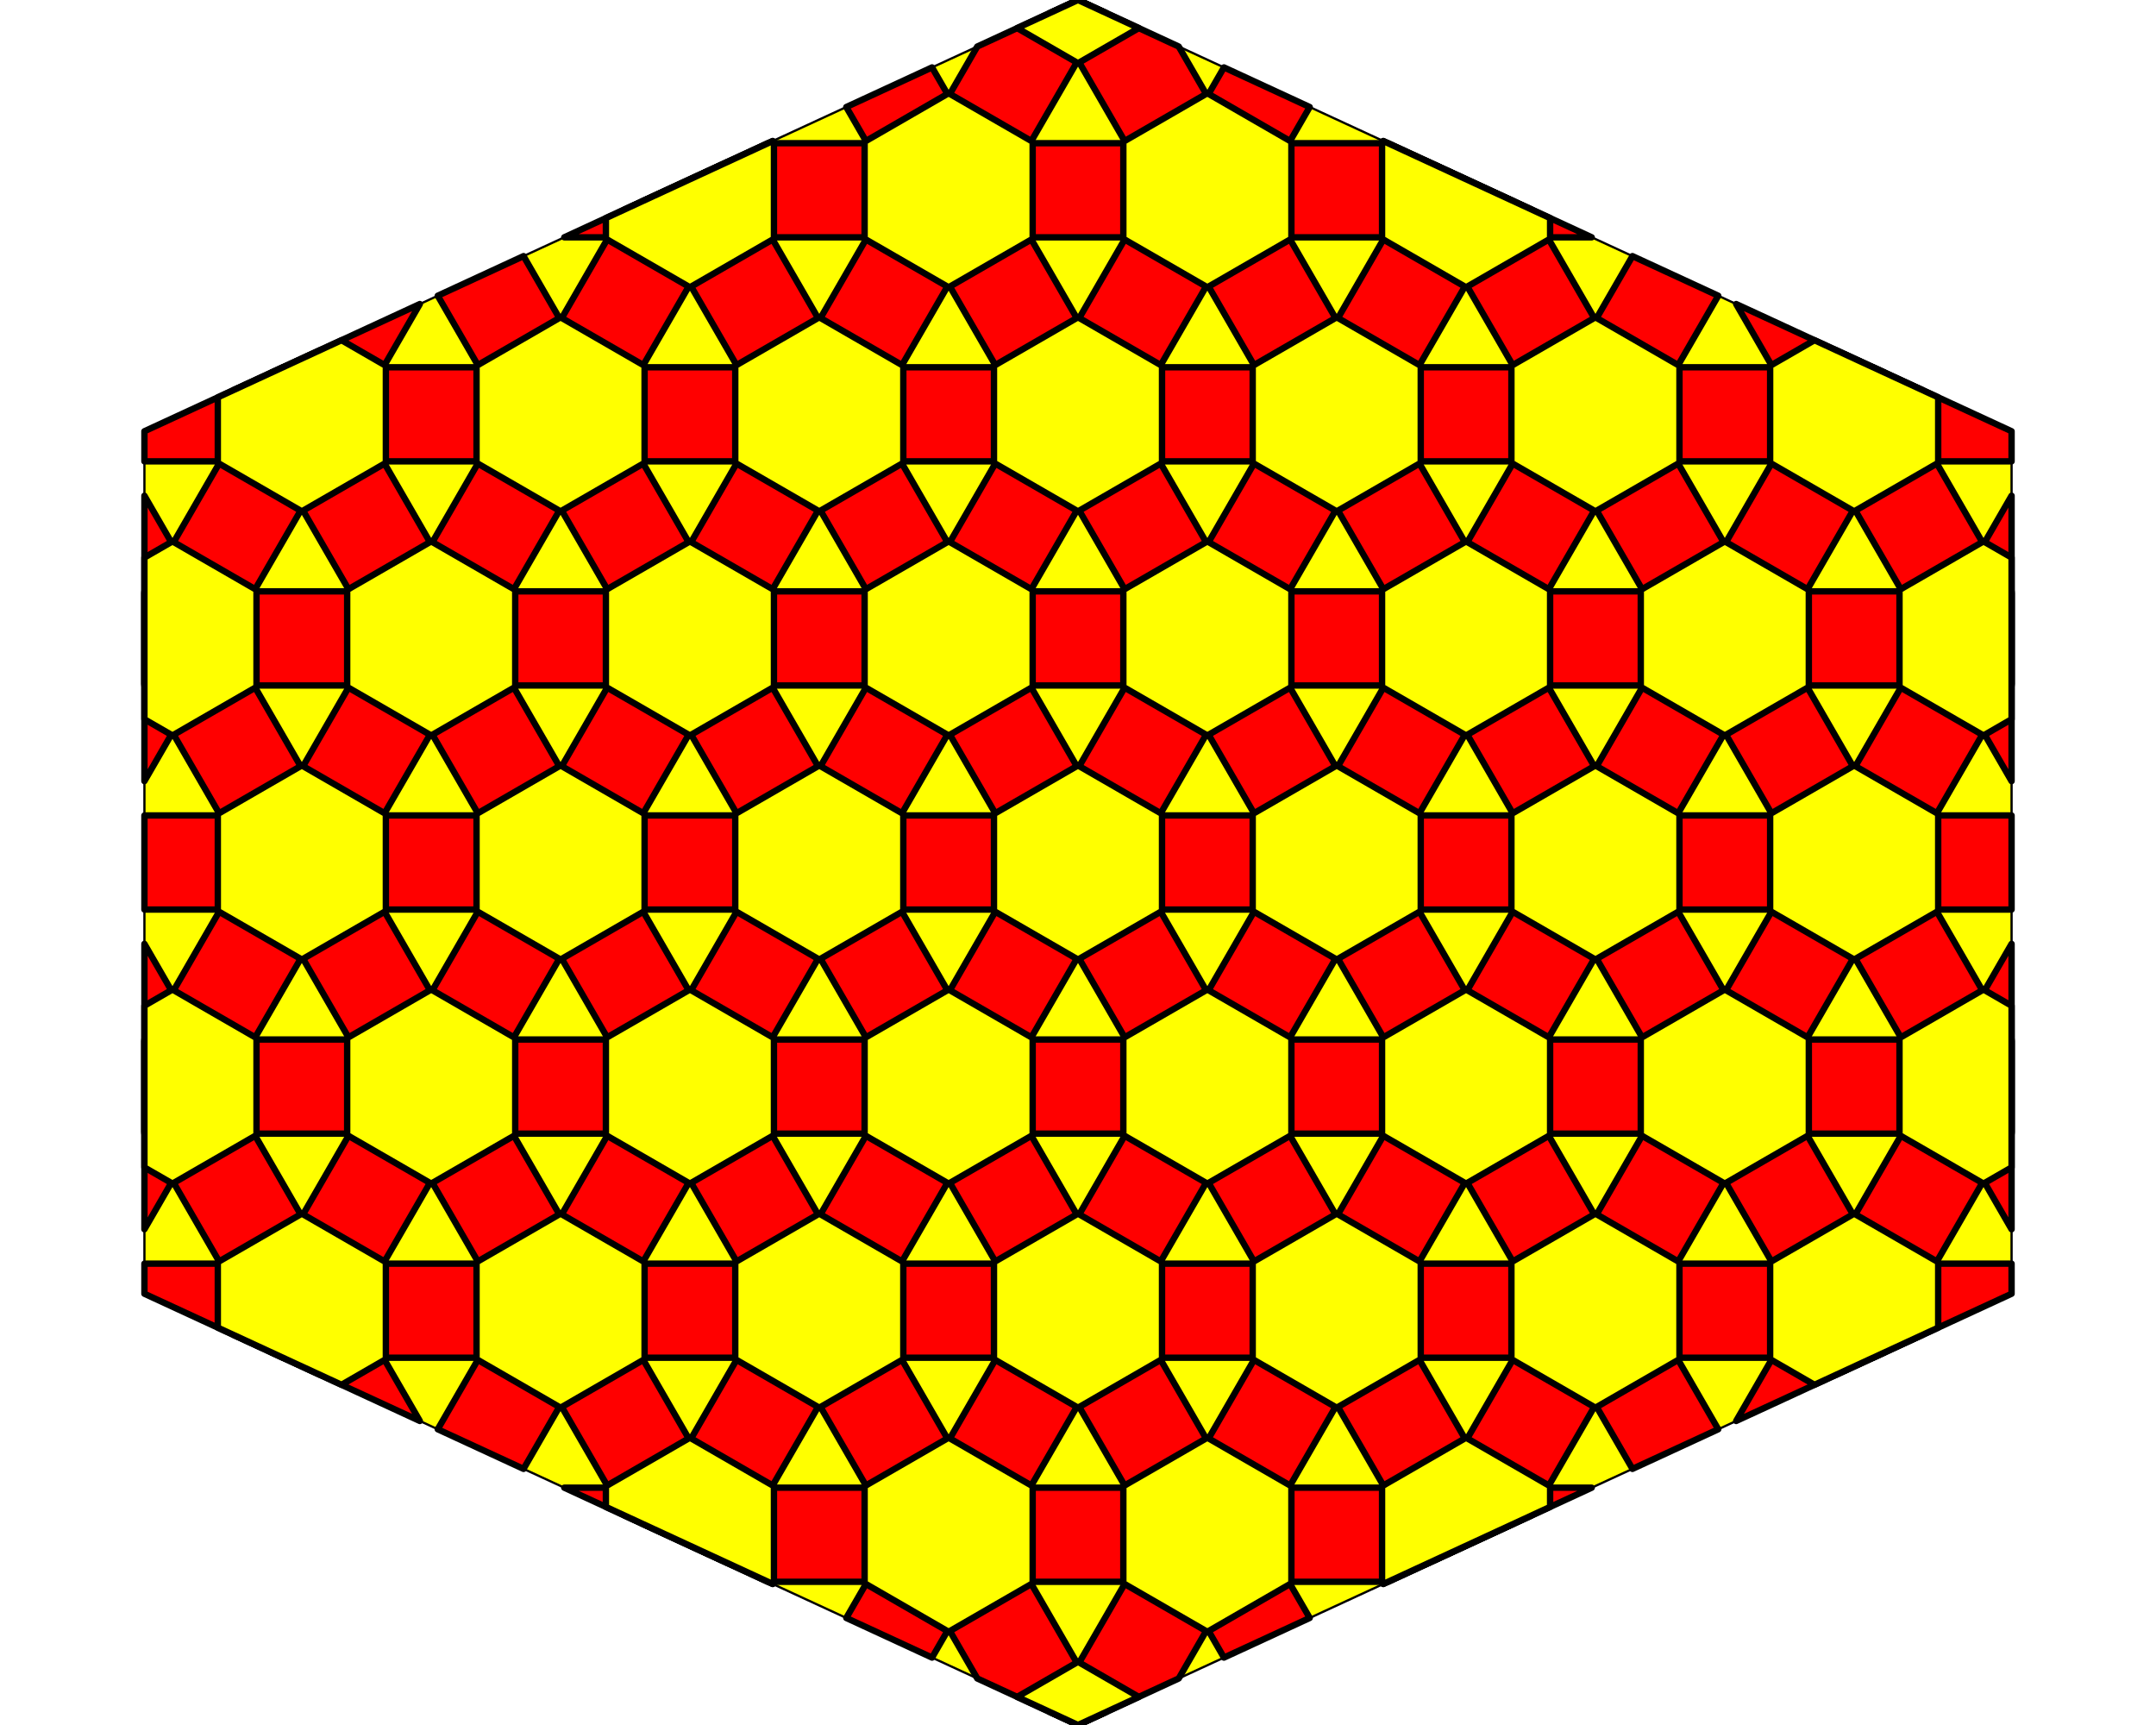
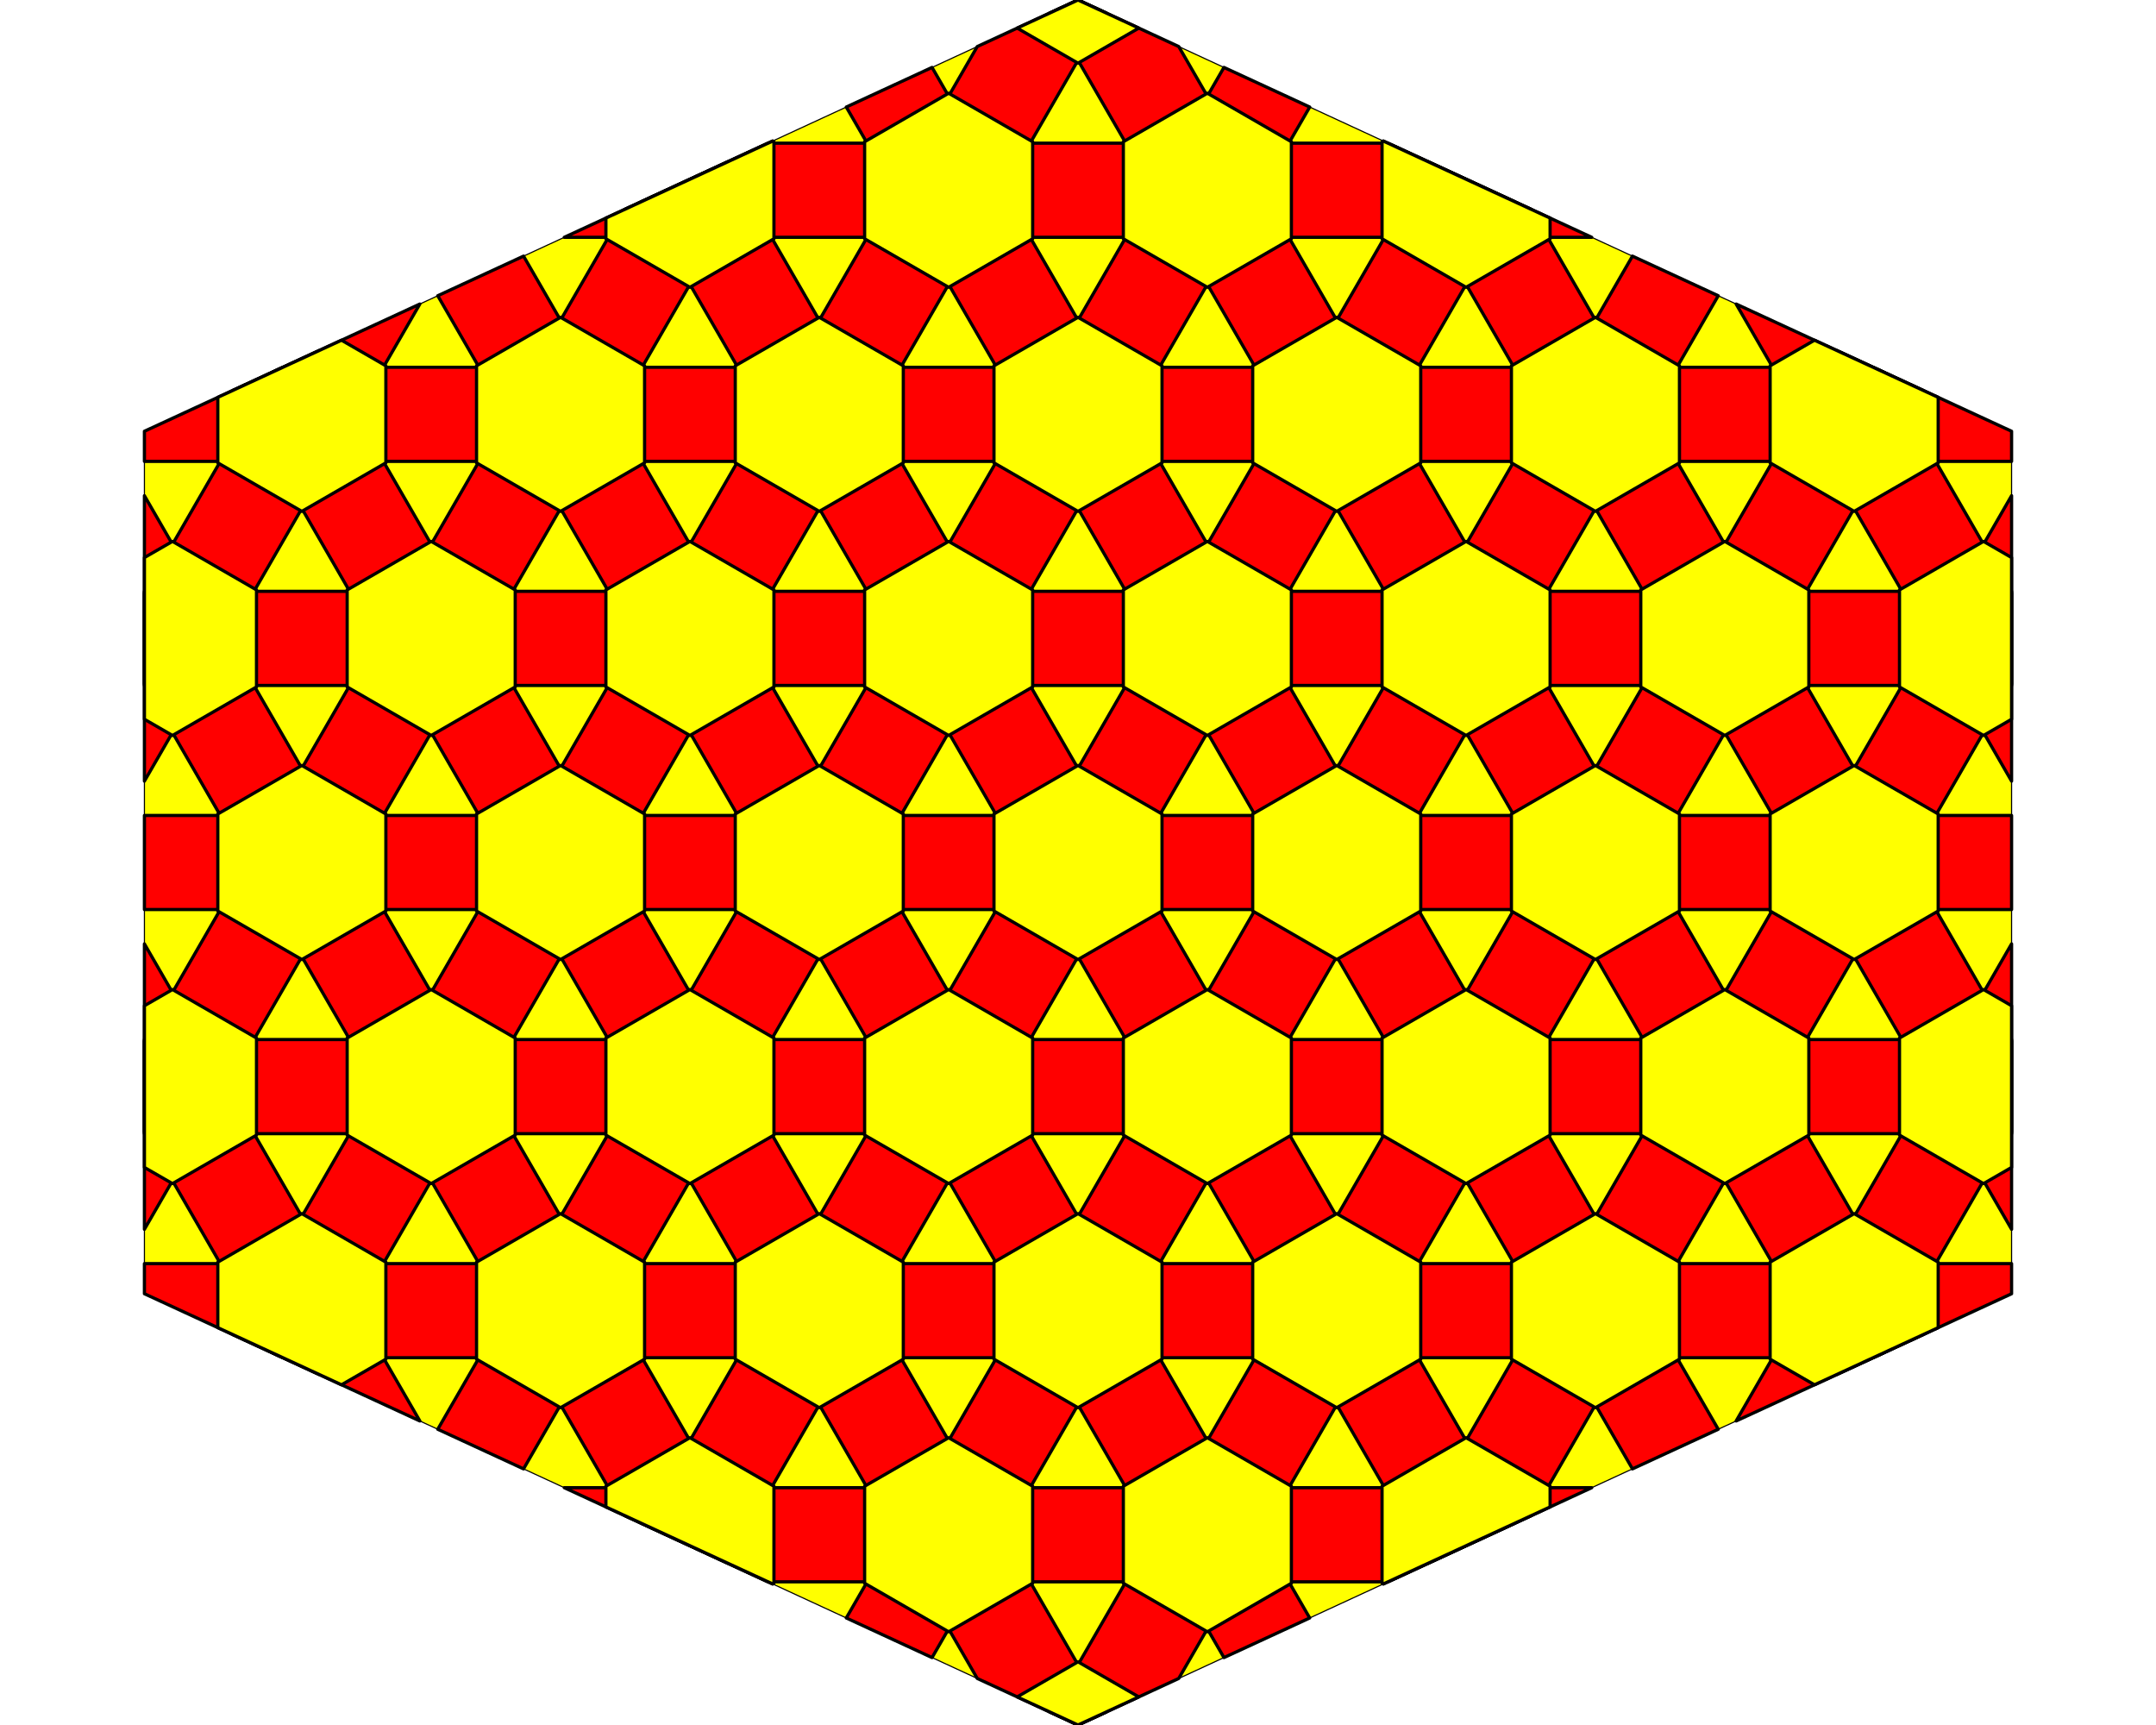
<svg xmlns="http://www.w3.org/2000/svg" class="svglite" data-engine-version="2.0" width="720.00pt" height="576.00pt" viewBox="0 0 720.00 576.00">
  <defs>
    <style type="text/css">
    .svglite line, .svglite polyline, .svglite polygon, .svglite path, .svglite rect, .svglite circle {
      fill: none;
      stroke: #000000;
      stroke-linecap: round;
      stroke-linejoin: round;
      stroke-miterlimit: 10.00;
    }
  </style>
  </defs>
  <rect width="100%" height="100%" style="stroke: none; fill: #FFFFFF;" />
  <defs>
    <clipPath id="cpMC4wMHw3MjAuMDB8MC4wMHw1NzYuMDA=">
      <rect x="0.00" y="0.00" width="720.00" height="576.00" />
    </clipPath>
  </defs>
  <g clip-path="url(#cpMC4wMHw3MjAuMDB8MC4wMHw1NzYuMDA=)">
-     <polygon points="360.00,0.00 48.23,144.00 48.23,432.00 360.00,576.00 671.77,432.00 671.77,144.00 " style="stroke-width: 0.75; fill: #FFFF00;" />
-     <polygon points="369.56,571.59 360.00,576.00 350.44,571.59 369.56,571.59 " style="stroke-width: 2.13; stroke-linecap: square; fill: #FF0000;" />
-     <polygon points="531.56,496.76 463.52,528.19 256.48,528.19 188.44,496.76 531.56,496.76 " style="stroke-width: 2.13; stroke-linecap: square; fill: #FF0000;" />
-     <polygon points="671.77,421.94 671.77,432.00 625.52,453.36 94.48,453.36 48.23,432.00 48.23,421.94 671.77,421.94 " style="stroke-width: 2.13; stroke-linecap: square; fill: #FF0000;" />
-     <polygon points="671.77,347.11 671.77,378.54 48.23,378.54 48.23,347.11 671.77,347.11 " style="stroke-width: 2.13; stroke-linecap: square; fill: #FF0000;" />
-     <polygon points="671.77,272.29 671.77,303.71 48.23,303.71 48.23,272.29 671.77,272.29 " style="stroke-width: 2.13; stroke-linecap: square; fill: #FF0000;" />
-     <polygon points="671.77,197.46 671.77,228.89 48.23,228.89 48.23,197.46 671.77,197.46 " style="stroke-width: 2.13; stroke-linecap: square; fill: #FF0000;" />
-     <polygon points="625.52,122.64 671.77,144.00 671.77,154.06 48.23,154.06 48.23,144.00 94.48,122.64 625.52,122.64 " style="stroke-width: 2.13; stroke-linecap: square; fill: #FF0000;" />
-     <polygon points="463.52,47.81 531.56,79.24 188.44,79.24 256.48,47.81 463.52,47.81 " style="stroke-width: 2.13; stroke-linecap: square; fill: #FF0000;" />
-     <polygon points="350.44,4.41 360.00,0.00 369.56,4.41 350.44,4.41 " style="stroke-width: 2.13; stroke-linecap: square; fill: #FF0000;" />
-     <polygon points="671.77,315.17 671.77,378.02 629.27,451.63 579.79,474.48 671.77,315.17 " style="stroke-width: 2.13; stroke-linecap: square; fill: #FF0000;" />
-     <polygon points="671.77,165.52 671.77,228.37 511.46,506.05 461.97,528.90 671.77,165.52 " style="stroke-width: 2.13; stroke-linecap: square; fill: #FF0000;" />
-     <polygon points="613.37,117.03 642.02,130.26 393.64,560.46 360.00,576.00 350.83,571.76 613.37,117.03 " style="stroke-width: 2.13; stroke-linecap: square; fill: #FF0000;" />
-     <polygon points="545.16,85.52 573.81,98.75 311.26,553.49 282.62,540.26 545.16,85.52 " style="stroke-width: 2.13; stroke-linecap: square; fill: #FF0000;" />
-     <polygon points="476.95,54.02 505.60,67.25 243.05,521.98 214.40,508.75 476.95,54.02 " style="stroke-width: 2.13; stroke-linecap: square; fill: #FF0000;" />
-     <polygon points="408.74,22.51 437.38,35.74 174.84,490.48 146.19,477.25 408.74,22.51 " style="stroke-width: 2.13; stroke-linecap: square; fill: #FF0000;" />
-     <polygon points="326.36,15.54 360.00,0.00 369.17,4.24 106.63,458.97 77.98,445.74 326.36,15.54 " style="stroke-width: 2.13; stroke-linecap: square; fill: #FF0000;" />
-     <polygon points="208.54,69.95 258.03,47.10 48.23,410.48 48.23,347.63 208.54,69.95 " style="stroke-width: 2.13; stroke-linecap: square; fill: #FF0000;" />
-     <polygon points="90.73,124.37 140.21,101.52 48.23,260.83 48.23,197.98 90.73,124.37 " style="stroke-width: 2.13; stroke-linecap: square; fill: #FF0000;" />
-     <polygon points="140.21,474.48 90.73,451.63 48.23,378.02 48.23,315.17 140.21,474.48 " style="stroke-width: 2.13; stroke-linecap: square; fill: #FF0000;" />
-     <polygon points="258.03,528.90 208.54,506.05 48.23,228.37 48.23,165.52 258.03,528.90 " style="stroke-width: 2.13; stroke-linecap: square; fill: #FF0000;" />
-     <polygon points="369.17,571.76 360.00,576.00 326.36,560.46 77.98,130.26 106.63,117.03 369.17,571.76 " style="stroke-width: 2.13; stroke-linecap: square; fill: #FF0000;" />
-     <polygon points="437.38,540.26 408.74,553.49 146.19,98.75 174.84,85.52 437.38,540.26 " style="stroke-width: 2.13; stroke-linecap: square; fill: #FF0000;" />
-     <polygon points="505.60,508.75 476.95,521.98 214.40,67.25 243.05,54.02 505.60,508.75 " style="stroke-width: 2.13; stroke-linecap: square; fill: #FF0000;" />
-     <polygon points="573.81,477.25 545.16,490.48 282.62,35.74 311.26,22.51 573.81,477.25 " style="stroke-width: 2.13; stroke-linecap: square; fill: #FF0000;" />
-     <polygon points="642.02,445.74 613.37,458.97 350.83,4.24 360.00,0.00 393.64,15.54 642.02,445.74 " style="stroke-width: 2.13; stroke-linecap: square; fill: #FF0000;" />
-     <polygon points="671.77,347.63 671.77,410.48 461.97,47.10 511.46,69.95 671.77,347.63 " style="stroke-width: 2.13; stroke-linecap: square; fill: #FF0000;" />
-     <polygon points="671.77,197.98 671.77,260.83 579.79,101.52 629.27,124.37 671.77,197.98 " style="stroke-width: 2.13; stroke-linecap: square; fill: #FF0000;" />
-     <polygon points="100.80,255.60 72.74,271.80 72.74,304.20 100.80,320.40 128.86,304.20 128.86,271.80 " style="stroke-width: 2.13; fill: #FFFF00;" />
-     <polygon points="144.00,330.42 115.94,346.62 115.94,379.02 144.00,395.22 172.06,379.02 172.06,346.62 " style="stroke-width: 2.13; fill: #FFFF00;" />
-     <polygon points="144.00,180.78 115.94,196.98 115.94,229.38 144.00,245.58 172.06,229.38 172.06,196.98 " style="stroke-width: 2.13; fill: #FFFF00;" />
-     <polygon points="187.20,405.25 159.14,421.45 159.14,453.85 187.20,470.05 215.26,453.85 215.26,421.45 " style="stroke-width: 2.13; fill: #FFFF00;" />
-     <polygon points="187.20,255.60 159.14,271.80 159.14,304.20 187.20,320.40 215.26,304.20 215.26,271.80 " style="stroke-width: 2.13; fill: #FFFF00;" />
-     <polygon points="187.20,105.95 159.14,122.15 159.14,154.55 187.20,170.75 215.26,154.55 215.26,122.15 " style="stroke-width: 2.13; fill: #FFFF00;" />
-     <polygon points="230.40,330.42 202.34,346.62 202.34,379.02 230.40,395.22 258.46,379.02 258.46,346.62 " style="stroke-width: 2.13; fill: #FFFF00;" />
-     <polygon points="230.40,180.78 202.34,196.98 202.34,229.38 230.40,245.58 258.46,229.38 258.46,196.98 " style="stroke-width: 2.13; fill: #FFFF00;" />
-     <polygon points="273.60,405.25 245.54,421.45 245.54,453.85 273.60,470.05 301.66,453.85 301.66,421.45 " style="stroke-width: 2.13; fill: #FFFF00;" />
-     <polygon points="273.60,255.60 245.54,271.80 245.54,304.20 273.60,320.40 301.66,304.20 301.66,271.80 " style="stroke-width: 2.13; fill: #FFFF00;" />
-     <polygon points="273.60,105.95 245.54,122.15 245.54,154.55 273.60,170.75 301.66,154.55 301.66,122.15 " style="stroke-width: 2.13; fill: #FFFF00;" />
-     <polygon points="316.80,330.42 288.74,346.62 288.74,379.02 316.80,395.22 344.86,379.02 344.86,346.62 " style="stroke-width: 2.13; fill: #FFFF00;" />
-     <polygon points="316.80,180.78 288.74,196.98 288.74,229.38 316.80,245.58 344.86,229.38 344.86,196.98 " style="stroke-width: 2.13; fill: #FFFF00;" />
-     <polygon points="316.80,480.07 288.74,496.27 288.74,528.67 316.80,544.87 344.86,528.67 344.86,496.27 " style="stroke-width: 2.13; fill: #FFFF00;" />
-     <polygon points="316.80,31.13 288.74,47.33 288.74,79.73 316.80,95.93 344.86,79.73 344.86,47.33 " style="stroke-width: 2.13; fill: #FFFF00;" />
-     <polygon points="360.00,405.25 331.94,421.45 331.94,453.85 360.00,470.05 388.06,453.85 388.06,421.45 " style="stroke-width: 2.13; fill: #FFFF00;" />
-     <polygon points="360.00,255.60 331.94,271.80 331.94,304.20 360.00,320.40 388.06,304.20 388.06,271.80 " style="stroke-width: 2.13; fill: #FFFF00;" />
-     <polygon points="360.00,105.95 331.94,122.15 331.94,154.55 360.00,170.75 388.06,154.55 388.06,122.15 " style="stroke-width: 2.13; fill: #FFFF00;" />
-     <polygon points="403.20,480.07 375.14,496.27 375.14,528.67 403.20,544.87 431.26,528.67 431.26,496.27 " style="stroke-width: 2.13; fill: #FFFF00;" />
-     <polygon points="403.20,330.42 375.14,346.62 375.14,379.02 403.20,395.22 431.26,379.02 431.26,346.62 " style="stroke-width: 2.13; fill: #FFFF00;" />
-     <polygon points="403.20,180.78 375.14,196.98 375.14,229.38 403.20,245.58 431.26,229.38 431.26,196.98 " style="stroke-width: 2.13; fill: #FFFF00;" />
-     <polygon points="403.20,31.13 375.14,47.33 375.14,79.73 403.20,95.93 431.26,79.73 431.26,47.33 " style="stroke-width: 2.13; fill: #FFFF00;" />
-     <polygon points="446.40,405.25 418.34,421.45 418.34,453.85 446.40,470.05 474.46,453.85 474.46,421.45 " style="stroke-width: 2.13; fill: #FFFF00;" />
-     <polygon points="446.40,255.60 418.34,271.80 418.34,304.20 446.40,320.40 474.46,304.20 474.46,271.80 " style="stroke-width: 2.13; fill: #FFFF00;" />
-     <polygon points="446.40,105.95 418.34,122.15 418.34,154.55 446.40,170.75 474.46,154.55 474.46,122.15 " style="stroke-width: 2.13; fill: #FFFF00;" />
-     <polygon points="489.60,330.42 461.54,346.62 461.54,379.02 489.60,395.22 517.66,379.02 517.66,346.62 " style="stroke-width: 2.13; fill: #FFFF00;" />
-     <polygon points="489.60,180.78 461.54,196.98 461.54,229.38 489.60,245.58 517.66,229.38 517.66,196.98 " style="stroke-width: 2.13; fill: #FFFF00;" />
-     <polygon points="532.80,405.25 504.74,421.45 504.74,453.85 532.80,470.05 560.86,453.85 560.86,421.45 " style="stroke-width: 2.13; fill: #FFFF00;" />
-     <polygon points="532.80,255.60 504.74,271.80 504.74,304.20 532.80,320.40 560.86,304.20 560.86,271.80 " style="stroke-width: 2.13; fill: #FFFF00;" />
-     <polygon points="532.80,105.95 504.74,122.15 504.74,154.55 532.80,170.75 560.86,154.55 560.86,122.15 " style="stroke-width: 2.13; fill: #FFFF00;" />
-     <polygon points="576.00,330.42 547.94,346.62 547.94,379.02 576.00,395.22 604.06,379.02 604.06,346.62 " style="stroke-width: 2.13; fill: #FFFF00;" />
-     <polygon points="576.00,180.78 547.94,196.98 547.94,229.38 576.00,245.58 604.06,229.38 604.06,196.98 " style="stroke-width: 2.13; fill: #FFFF00;" />
-     <polygon points="619.20,255.60 591.14,271.80 591.14,304.20 619.20,320.40 647.26,304.20 647.26,271.80 " style="stroke-width: 2.13; fill: #FFFF00;" />
-     <polygon points="57.60,330.42 85.66,346.62 85.66,379.02 57.60,395.22 48.23,389.82 48.23,335.83 57.60,330.42 " style="stroke-width: 2.13; fill: #FFFF00;" />
-     <polygon points="57.60,180.78 85.66,196.98 85.66,229.38 57.60,245.58 48.23,240.17 48.23,186.18 57.60,180.78 " style="stroke-width: 2.13; fill: #FFFF00;" />
-     <polygon points="72.74,421.45 100.80,405.25 128.86,421.45 128.86,453.85 114.05,462.40 72.74,443.32 72.74,421.45 " style="stroke-width: 2.13; fill: #FFFF00;" />
-     <polygon points="128.86,122.15 128.86,154.55 100.80,170.75 72.74,154.55 72.74,132.68 114.05,113.60 128.86,122.15 " style="stroke-width: 2.13; fill: #FFFF00;" />
-     <polygon points="258.46,47.33 258.46,79.73 230.40,95.93 202.34,79.73 202.34,72.82 258.05,47.09 258.46,47.33 " style="stroke-width: 2.13; fill: #FFFF00;" />
-     <polygon points="202.34,496.27 230.40,480.07 258.46,496.27 258.46,528.67 258.05,528.91 202.34,503.18 202.34,496.27 " style="stroke-width: 2.13; fill: #FFFF00;" />
-     <polygon points="360.00,554.90 380.31,566.62 360.00,576.00 339.69,566.62 360.00,554.90 " style="stroke-width: 2.13; fill: #FFFF00;" />
-     <polygon points="360.00,21.10 339.69,9.38 360.00,0.00 380.31,9.38 360.00,21.10 " style="stroke-width: 2.13; fill: #FFFF00;" />
-     <polygon points="461.54,528.67 461.54,496.27 489.60,480.07 517.66,496.27 517.66,503.18 461.95,528.91 461.54,528.67 " style="stroke-width: 2.13; fill: #FFFF00;" />
-     <polygon points="517.66,79.73 489.60,95.93 461.54,79.73 461.54,47.33 461.95,47.09 517.66,72.82 517.66,79.73 " style="stroke-width: 2.13; fill: #FFFF00;" />
-     <polygon points="591.14,453.85 591.14,421.45 619.20,405.25 647.26,421.45 647.26,443.32 605.95,462.40 591.14,453.85 " style="stroke-width: 2.13; fill: #FFFF00;" />
-     <polygon points="647.26,154.55 619.20,170.75 591.14,154.55 591.14,122.15 605.95,113.60 647.26,132.68 647.26,154.55 " style="stroke-width: 2.13; fill: #FFFF00;" />
-     <polygon points="662.40,395.22 634.34,379.02 634.34,346.62 662.40,330.42 671.77,335.83 671.77,389.82 662.40,395.22 " style="stroke-width: 2.13; fill: #FFFF00;" />
-     <polygon points="662.40,245.58 634.34,229.38 634.34,196.98 662.40,180.78 671.77,186.18 671.77,240.17 662.40,245.58 " style="stroke-width: 2.13; fill: #FFFF00;" />
+     <polygon points="360.00,0.00 48.23,144.00 48.23,432.00 360.00,576.00 671.77,432.00 671.77,144.00 " style="stroke-width: 0.38; fill: #FFFF00;" />
+     <polygon points="369.56,571.59 360.00,576.00 350.44,571.59 369.56,571.59 " style="stroke-width: 1.07; stroke-linecap: square; fill: #FF0000;" />
+     <polygon points="531.56,496.76 463.52,528.19 256.48,528.19 188.44,496.76 531.56,496.76 " style="stroke-width: 1.07; stroke-linecap: square; fill: #FF0000;" />
+     <polygon points="671.77,421.94 671.77,432.00 625.52,453.36 94.48,453.36 48.23,432.00 48.23,421.94 671.77,421.94 " style="stroke-width: 1.07; stroke-linecap: square; fill: #FF0000;" />
+     <polygon points="671.77,347.11 671.77,378.54 48.23,378.54 48.23,347.11 671.77,347.11 " style="stroke-width: 1.07; stroke-linecap: square; fill: #FF0000;" />
+     <polygon points="671.77,272.29 671.77,303.71 48.23,303.71 48.23,272.29 671.77,272.29 " style="stroke-width: 1.07; stroke-linecap: square; fill: #FF0000;" />
+     <polygon points="671.77,197.46 671.77,228.89 48.23,228.89 48.23,197.46 671.77,197.46 " style="stroke-width: 1.07; stroke-linecap: square; fill: #FF0000;" />
+     <polygon points="625.52,122.64 671.77,144.00 671.77,154.06 48.23,154.06 48.23,144.00 94.48,122.64 625.52,122.64 " style="stroke-width: 1.07; stroke-linecap: square; fill: #FF0000;" />
+     <polygon points="463.52,47.81 531.56,79.24 188.44,79.24 256.48,47.81 463.52,47.81 " style="stroke-width: 1.07; stroke-linecap: square; fill: #FF0000;" />
+     <polygon points="350.44,4.41 360.00,0.00 369.56,4.41 350.44,4.41 " style="stroke-width: 1.07; stroke-linecap: square; fill: #FF0000;" />
+     <polygon points="671.77,315.17 671.77,378.02 629.27,451.63 579.79,474.48 671.77,315.17 " style="stroke-width: 1.07; stroke-linecap: square; fill: #FF0000;" />
+     <polygon points="671.77,165.52 671.77,228.37 511.46,506.05 461.97,528.90 671.77,165.52 " style="stroke-width: 1.07; stroke-linecap: square; fill: #FF0000;" />
+     <polygon points="613.37,117.03 642.02,130.26 393.64,560.46 360.00,576.00 350.83,571.76 613.37,117.03 " style="stroke-width: 1.07; stroke-linecap: square; fill: #FF0000;" />
+     <polygon points="545.16,85.52 573.81,98.75 311.26,553.49 282.62,540.26 545.16,85.52 " style="stroke-width: 1.07; stroke-linecap: square; fill: #FF0000;" />
+     <polygon points="476.95,54.02 505.60,67.25 243.05,521.98 214.40,508.75 476.95,54.02 " style="stroke-width: 1.07; stroke-linecap: square; fill: #FF0000;" />
+     <polygon points="408.74,22.51 437.38,35.74 174.84,490.48 146.19,477.25 408.74,22.51 " style="stroke-width: 1.07; stroke-linecap: square; fill: #FF0000;" />
+     <polygon points="326.36,15.54 360.00,0.00 369.17,4.24 106.63,458.97 77.98,445.74 326.36,15.54 " style="stroke-width: 1.07; stroke-linecap: square; fill: #FF0000;" />
+     <polygon points="208.54,69.95 258.03,47.10 48.23,410.48 48.23,347.63 208.54,69.95 " style="stroke-width: 1.07; stroke-linecap: square; fill: #FF0000;" />
+     <polygon points="90.73,124.37 140.21,101.52 48.23,260.83 48.23,197.98 90.73,124.37 " style="stroke-width: 1.07; stroke-linecap: square; fill: #FF0000;" />
+     <polygon points="140.21,474.48 90.73,451.63 48.23,378.02 48.23,315.17 140.21,474.48 " style="stroke-width: 1.07; stroke-linecap: square; fill: #FF0000;" />
+     <polygon points="258.03,528.90 208.54,506.05 48.23,228.37 48.23,165.52 258.03,528.90 " style="stroke-width: 1.07; stroke-linecap: square; fill: #FF0000;" />
+     <polygon points="369.17,571.76 360.00,576.00 326.36,560.46 77.98,130.26 106.63,117.03 369.17,571.76 " style="stroke-width: 1.07; stroke-linecap: square; fill: #FF0000;" />
+     <polygon points="437.38,540.26 408.74,553.49 146.19,98.75 174.84,85.52 437.38,540.26 " style="stroke-width: 1.07; stroke-linecap: square; fill: #FF0000;" />
+     <polygon points="505.60,508.75 476.95,521.98 214.40,67.25 243.05,54.02 505.60,508.75 " style="stroke-width: 1.07; stroke-linecap: square; fill: #FF0000;" />
+     <polygon points="573.81,477.25 545.16,490.48 282.62,35.74 311.26,22.51 573.81,477.25 " style="stroke-width: 1.07; stroke-linecap: square; fill: #FF0000;" />
+     <polygon points="642.02,445.74 613.37,458.97 350.83,4.24 360.00,0.00 393.64,15.54 642.02,445.74 " style="stroke-width: 1.07; stroke-linecap: square; fill: #FF0000;" />
+     <polygon points="671.77,347.63 671.77,410.48 461.97,47.10 511.46,69.95 671.77,347.63 " style="stroke-width: 1.07; stroke-linecap: square; fill: #FF0000;" />
+     <polygon points="671.77,197.98 671.77,260.83 579.79,101.52 629.27,124.37 671.77,197.98 " style="stroke-width: 1.07; stroke-linecap: square; fill: #FF0000;" />
+     <polygon points="100.80,255.60 72.74,271.80 72.74,304.20 100.80,320.40 128.86,304.20 128.86,271.80 " style="stroke-width: 1.07; fill: #FFFF00;" />
+     <polygon points="144.00,330.42 115.94,346.62 115.94,379.02 144.00,395.22 172.06,379.02 172.06,346.62 " style="stroke-width: 1.07; fill: #FFFF00;" />
+     <polygon points="144.00,180.78 115.94,196.98 115.94,229.38 144.00,245.58 172.06,229.38 172.06,196.98 " style="stroke-width: 1.07; fill: #FFFF00;" />
+     <polygon points="187.20,405.25 159.14,421.45 159.14,453.85 187.20,470.05 215.26,453.85 215.26,421.45 " style="stroke-width: 1.07; fill: #FFFF00;" />
+     <polygon points="187.20,255.60 159.14,271.80 159.14,304.20 187.20,320.40 215.26,304.20 215.26,271.80 " style="stroke-width: 1.07; fill: #FFFF00;" />
+     <polygon points="187.20,105.95 159.14,122.15 159.14,154.55 187.20,170.75 215.26,154.55 215.26,122.15 " style="stroke-width: 1.07; fill: #FFFF00;" />
+     <polygon points="230.40,330.42 202.34,346.62 202.34,379.02 230.40,395.22 258.46,379.02 258.46,346.62 " style="stroke-width: 1.07; fill: #FFFF00;" />
+     <polygon points="230.40,180.78 202.34,196.98 202.34,229.38 230.40,245.58 258.46,229.38 258.46,196.98 " style="stroke-width: 1.07; fill: #FFFF00;" />
+     <polygon points="273.60,405.25 245.54,421.45 245.54,453.85 273.60,470.05 301.66,453.85 301.66,421.45 " style="stroke-width: 1.07; fill: #FFFF00;" />
+     <polygon points="273.60,255.60 245.54,271.80 245.54,304.20 273.60,320.40 301.66,304.20 301.66,271.80 " style="stroke-width: 1.07; fill: #FFFF00;" />
+     <polygon points="273.60,105.95 245.54,122.15 245.54,154.55 273.60,170.75 301.66,154.55 301.66,122.15 " style="stroke-width: 1.07; fill: #FFFF00;" />
+     <polygon points="316.80,330.42 288.74,346.62 288.74,379.02 316.80,395.22 344.86,379.02 344.86,346.62 " style="stroke-width: 1.07; fill: #FFFF00;" />
+     <polygon points="316.80,180.78 288.74,196.98 288.74,229.38 316.80,245.58 344.86,229.38 344.86,196.98 " style="stroke-width: 1.07; fill: #FFFF00;" />
+     <polygon points="316.80,480.07 288.74,496.27 288.74,528.67 316.80,544.87 344.86,528.67 344.86,496.27 " style="stroke-width: 1.07; fill: #FFFF00;" />
+     <polygon points="316.80,31.13 288.74,47.33 288.74,79.73 316.80,95.93 344.86,79.73 344.86,47.33 " style="stroke-width: 1.07; fill: #FFFF00;" />
+     <polygon points="360.00,405.25 331.94,421.45 331.94,453.85 360.00,470.05 388.06,453.85 388.06,421.45 " style="stroke-width: 1.07; fill: #FFFF00;" />
+     <polygon points="360.00,255.60 331.94,271.80 331.94,304.20 360.00,320.40 388.06,304.20 388.06,271.80 " style="stroke-width: 1.07; fill: #FFFF00;" />
+     <polygon points="360.00,105.95 331.94,122.15 331.94,154.55 360.00,170.75 388.06,154.55 388.06,122.15 " style="stroke-width: 1.07; fill: #FFFF00;" />
+     <polygon points="403.20,480.07 375.14,496.27 375.14,528.67 403.20,544.87 431.26,528.67 431.26,496.27 " style="stroke-width: 1.07; fill: #FFFF00;" />
+     <polygon points="403.20,330.42 375.14,346.62 375.14,379.02 403.20,395.22 431.26,379.02 431.26,346.62 " style="stroke-width: 1.07; fill: #FFFF00;" />
+     <polygon points="403.20,180.78 375.14,196.98 375.14,229.38 403.20,245.58 431.26,229.38 431.26,196.98 " style="stroke-width: 1.07; fill: #FFFF00;" />
+     <polygon points="403.20,31.13 375.14,47.33 375.14,79.73 403.20,95.93 431.26,79.73 431.26,47.33 " style="stroke-width: 1.07; fill: #FFFF00;" />
+     <polygon points="446.40,405.25 418.34,421.45 418.34,453.85 446.40,470.05 474.46,453.85 474.46,421.45 " style="stroke-width: 1.07; fill: #FFFF00;" />
+     <polygon points="446.40,255.60 418.34,271.80 418.34,304.20 446.40,320.40 474.46,304.20 474.46,271.80 " style="stroke-width: 1.07; fill: #FFFF00;" />
+     <polygon points="446.40,105.95 418.34,122.15 418.34,154.55 446.40,170.75 474.46,154.55 474.46,122.15 " style="stroke-width: 1.07; fill: #FFFF00;" />
+     <polygon points="489.60,330.42 461.54,346.62 461.54,379.02 489.60,395.22 517.66,379.02 517.66,346.62 " style="stroke-width: 1.07; fill: #FFFF00;" />
+     <polygon points="489.60,180.78 461.54,196.98 461.54,229.38 489.60,245.58 517.66,229.38 517.66,196.98 " style="stroke-width: 1.07; fill: #FFFF00;" />
+     <polygon points="532.80,405.25 504.74,421.45 504.74,453.85 532.80,470.05 560.86,453.85 560.86,421.45 " style="stroke-width: 1.07; fill: #FFFF00;" />
+     <polygon points="532.80,255.60 504.74,271.80 504.74,304.20 532.80,320.40 560.86,304.20 560.86,271.80 " style="stroke-width: 1.07; fill: #FFFF00;" />
+     <polygon points="532.80,105.95 504.74,122.15 504.74,154.55 532.80,170.75 560.86,154.55 560.86,122.15 " style="stroke-width: 1.07; fill: #FFFF00;" />
+     <polygon points="576.00,330.42 547.94,346.62 547.94,379.02 576.00,395.22 604.06,379.02 604.06,346.62 " style="stroke-width: 1.07; fill: #FFFF00;" />
+     <polygon points="576.00,180.78 547.94,196.98 547.94,229.38 576.00,245.58 604.06,229.38 604.06,196.98 " style="stroke-width: 1.07; fill: #FFFF00;" />
+     <polygon points="619.20,255.60 591.14,271.80 591.14,304.20 619.20,320.40 647.26,304.20 647.26,271.80 " style="stroke-width: 1.07; fill: #FFFF00;" />
+     <polygon points="57.60,330.42 85.66,346.62 85.66,379.02 57.60,395.22 48.23,389.82 48.23,335.83 57.60,330.42 " style="stroke-width: 1.07; fill: #FFFF00;" />
+     <polygon points="57.60,180.78 85.66,196.98 85.66,229.38 57.60,245.58 48.23,240.17 48.23,186.18 57.60,180.78 " style="stroke-width: 1.07; fill: #FFFF00;" />
+     <polygon points="72.74,421.45 100.80,405.25 128.86,421.45 128.86,453.85 114.05,462.40 72.74,443.32 72.74,421.45 " style="stroke-width: 1.07; fill: #FFFF00;" />
+     <polygon points="128.86,122.15 128.86,154.55 100.80,170.75 72.74,154.55 72.74,132.68 114.05,113.60 128.86,122.15 " style="stroke-width: 1.07; fill: #FFFF00;" />
+     <polygon points="258.46,47.33 258.46,79.73 230.40,95.93 202.34,79.73 202.34,72.82 258.05,47.09 258.46,47.33 " style="stroke-width: 1.07; fill: #FFFF00;" />
+     <polygon points="202.34,496.27 230.40,480.07 258.46,496.27 258.46,528.67 258.05,528.91 202.34,503.18 202.34,496.27 " style="stroke-width: 1.07; fill: #FFFF00;" />
+     <polygon points="360.00,554.90 380.31,566.62 360.00,576.00 339.69,566.62 360.00,554.90 " style="stroke-width: 1.07; fill: #FFFF00;" />
+     <polygon points="360.00,21.10 339.69,9.38 360.00,0.00 380.31,9.38 360.00,21.10 " style="stroke-width: 1.07; fill: #FFFF00;" />
+     <polygon points="461.54,528.67 461.54,496.27 489.60,480.07 517.66,496.27 517.66,503.18 461.95,528.91 461.54,528.67 " style="stroke-width: 1.07; fill: #FFFF00;" />
+     <polygon points="517.66,79.73 489.60,95.93 461.54,79.73 461.54,47.33 461.95,47.09 517.66,72.82 517.66,79.73 " style="stroke-width: 1.07; fill: #FFFF00;" />
+     <polygon points="591.14,453.85 591.14,421.45 619.20,405.25 647.26,421.45 647.26,443.32 605.95,462.40 591.14,453.85 " style="stroke-width: 1.07; fill: #FFFF00;" />
+     <polygon points="647.26,154.55 619.20,170.75 591.14,154.55 591.14,122.15 605.95,113.60 647.26,132.68 647.26,154.55 " style="stroke-width: 1.07; fill: #FFFF00;" />
+     <polygon points="662.40,395.22 634.34,379.02 634.34,346.62 662.40,330.42 671.77,335.83 671.77,389.82 662.40,395.22 " style="stroke-width: 1.07; fill: #FFFF00;" />
+     <polygon points="662.40,245.58 634.34,229.38 634.34,196.98 662.40,180.78 671.77,186.18 671.77,240.17 662.40,245.58 " style="stroke-width: 1.07; fill: #FFFF00;" />
  </g>
</svg>
